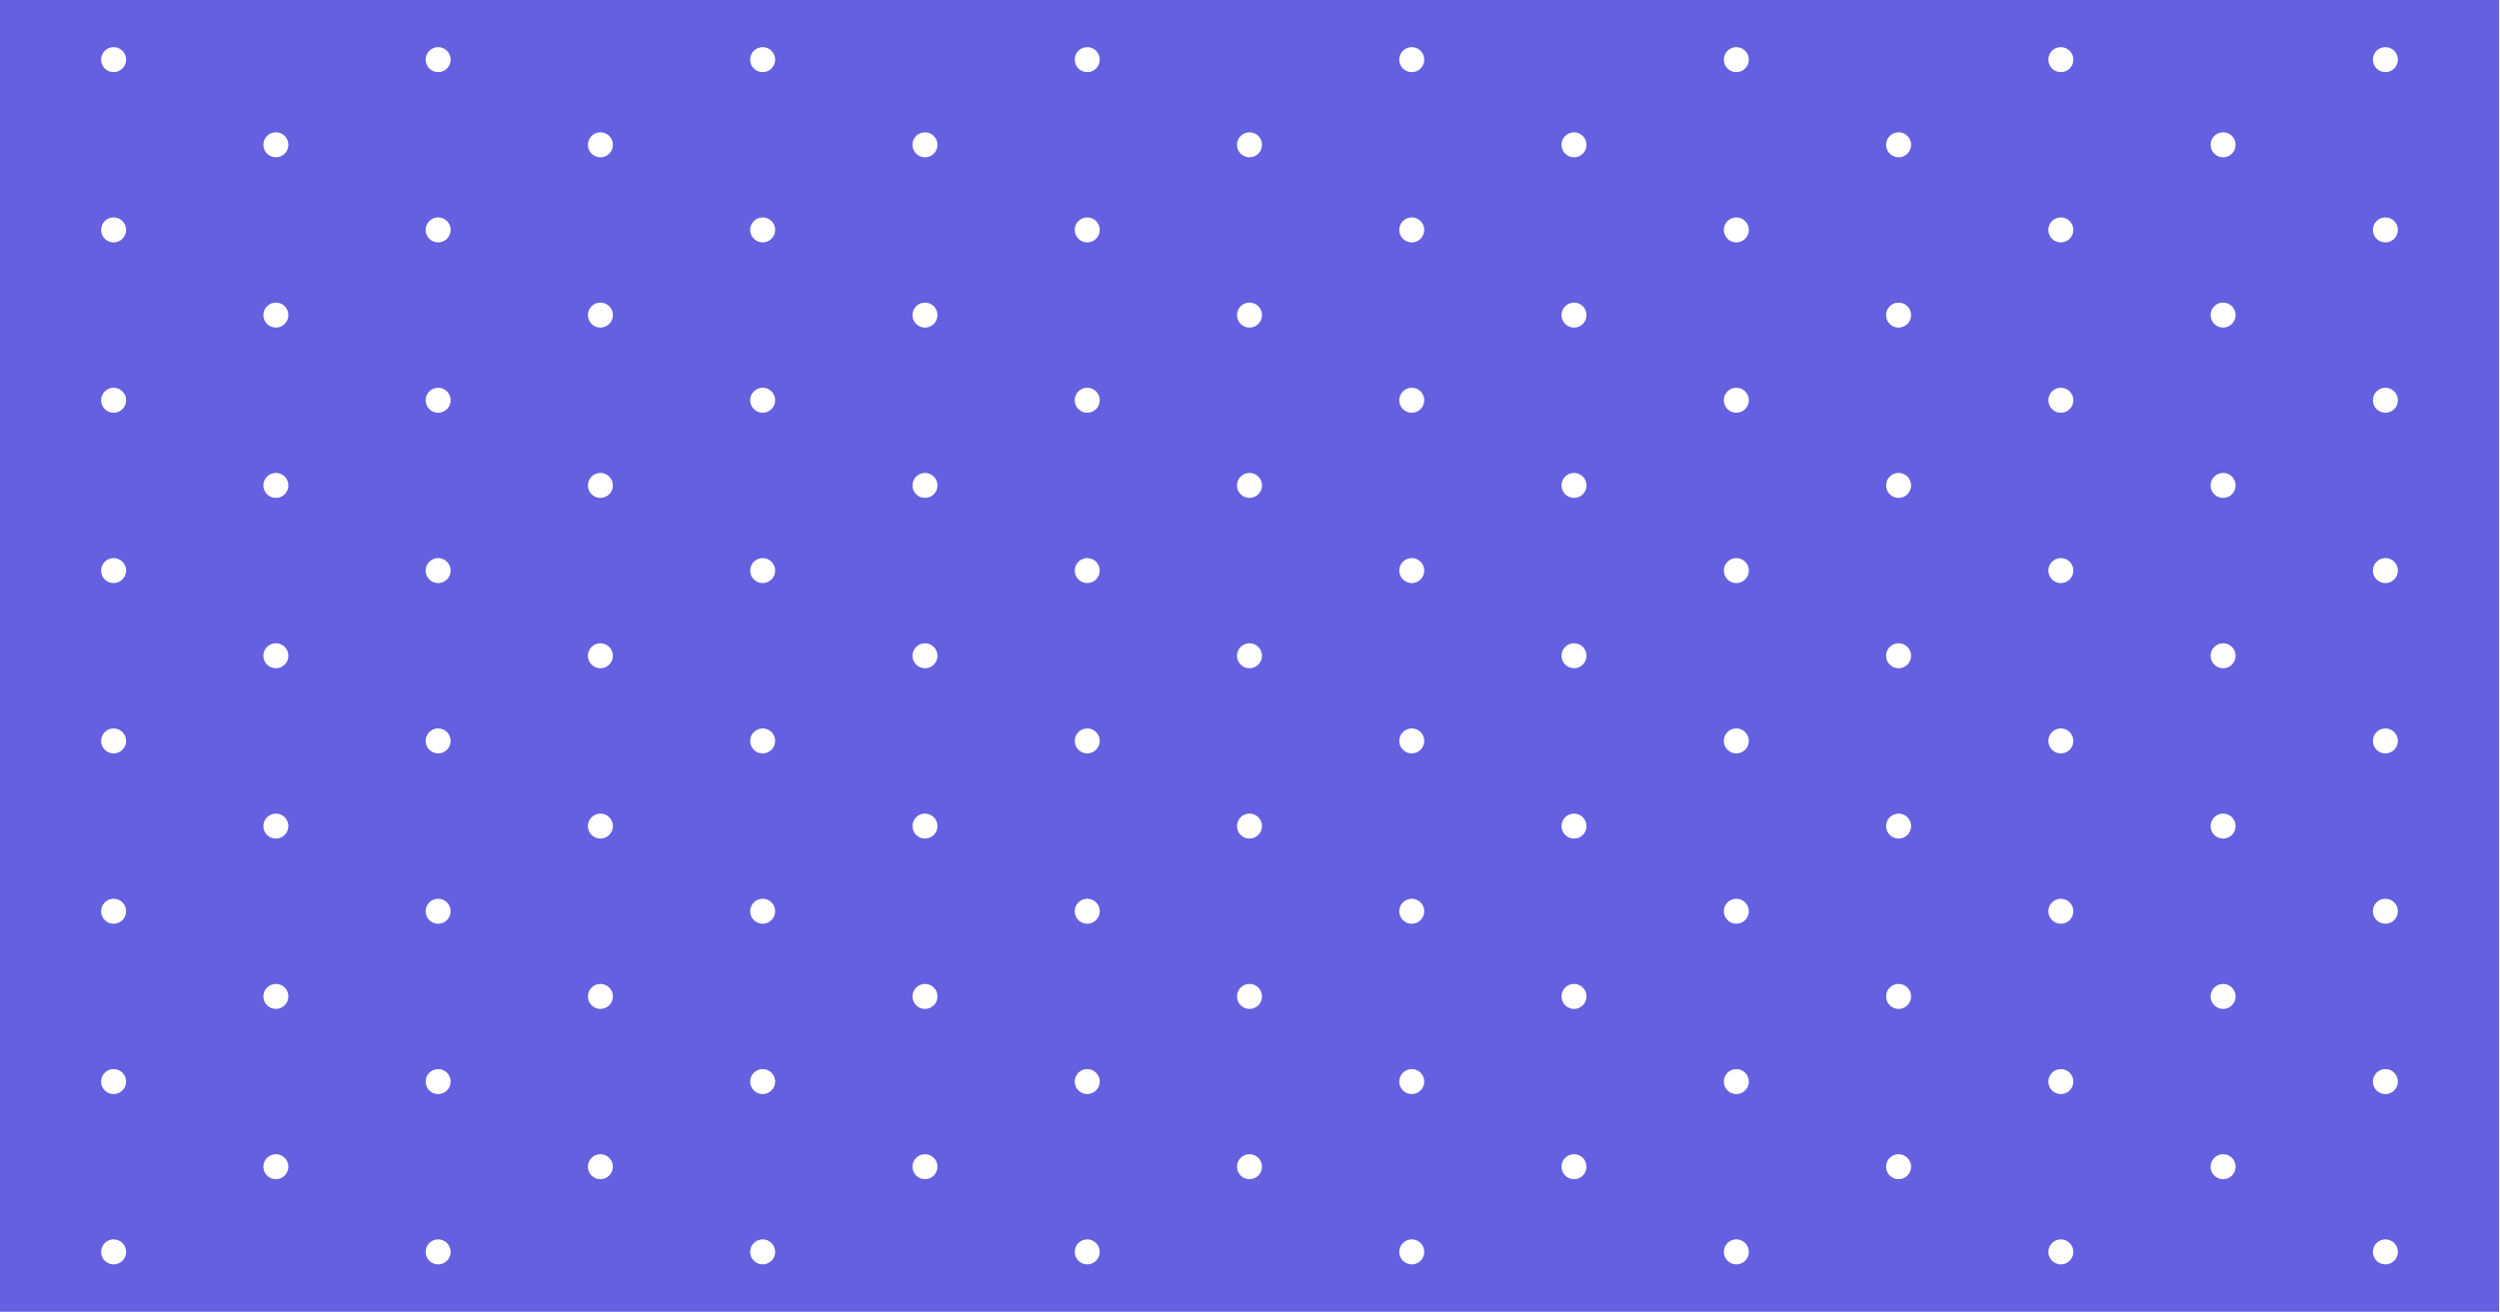
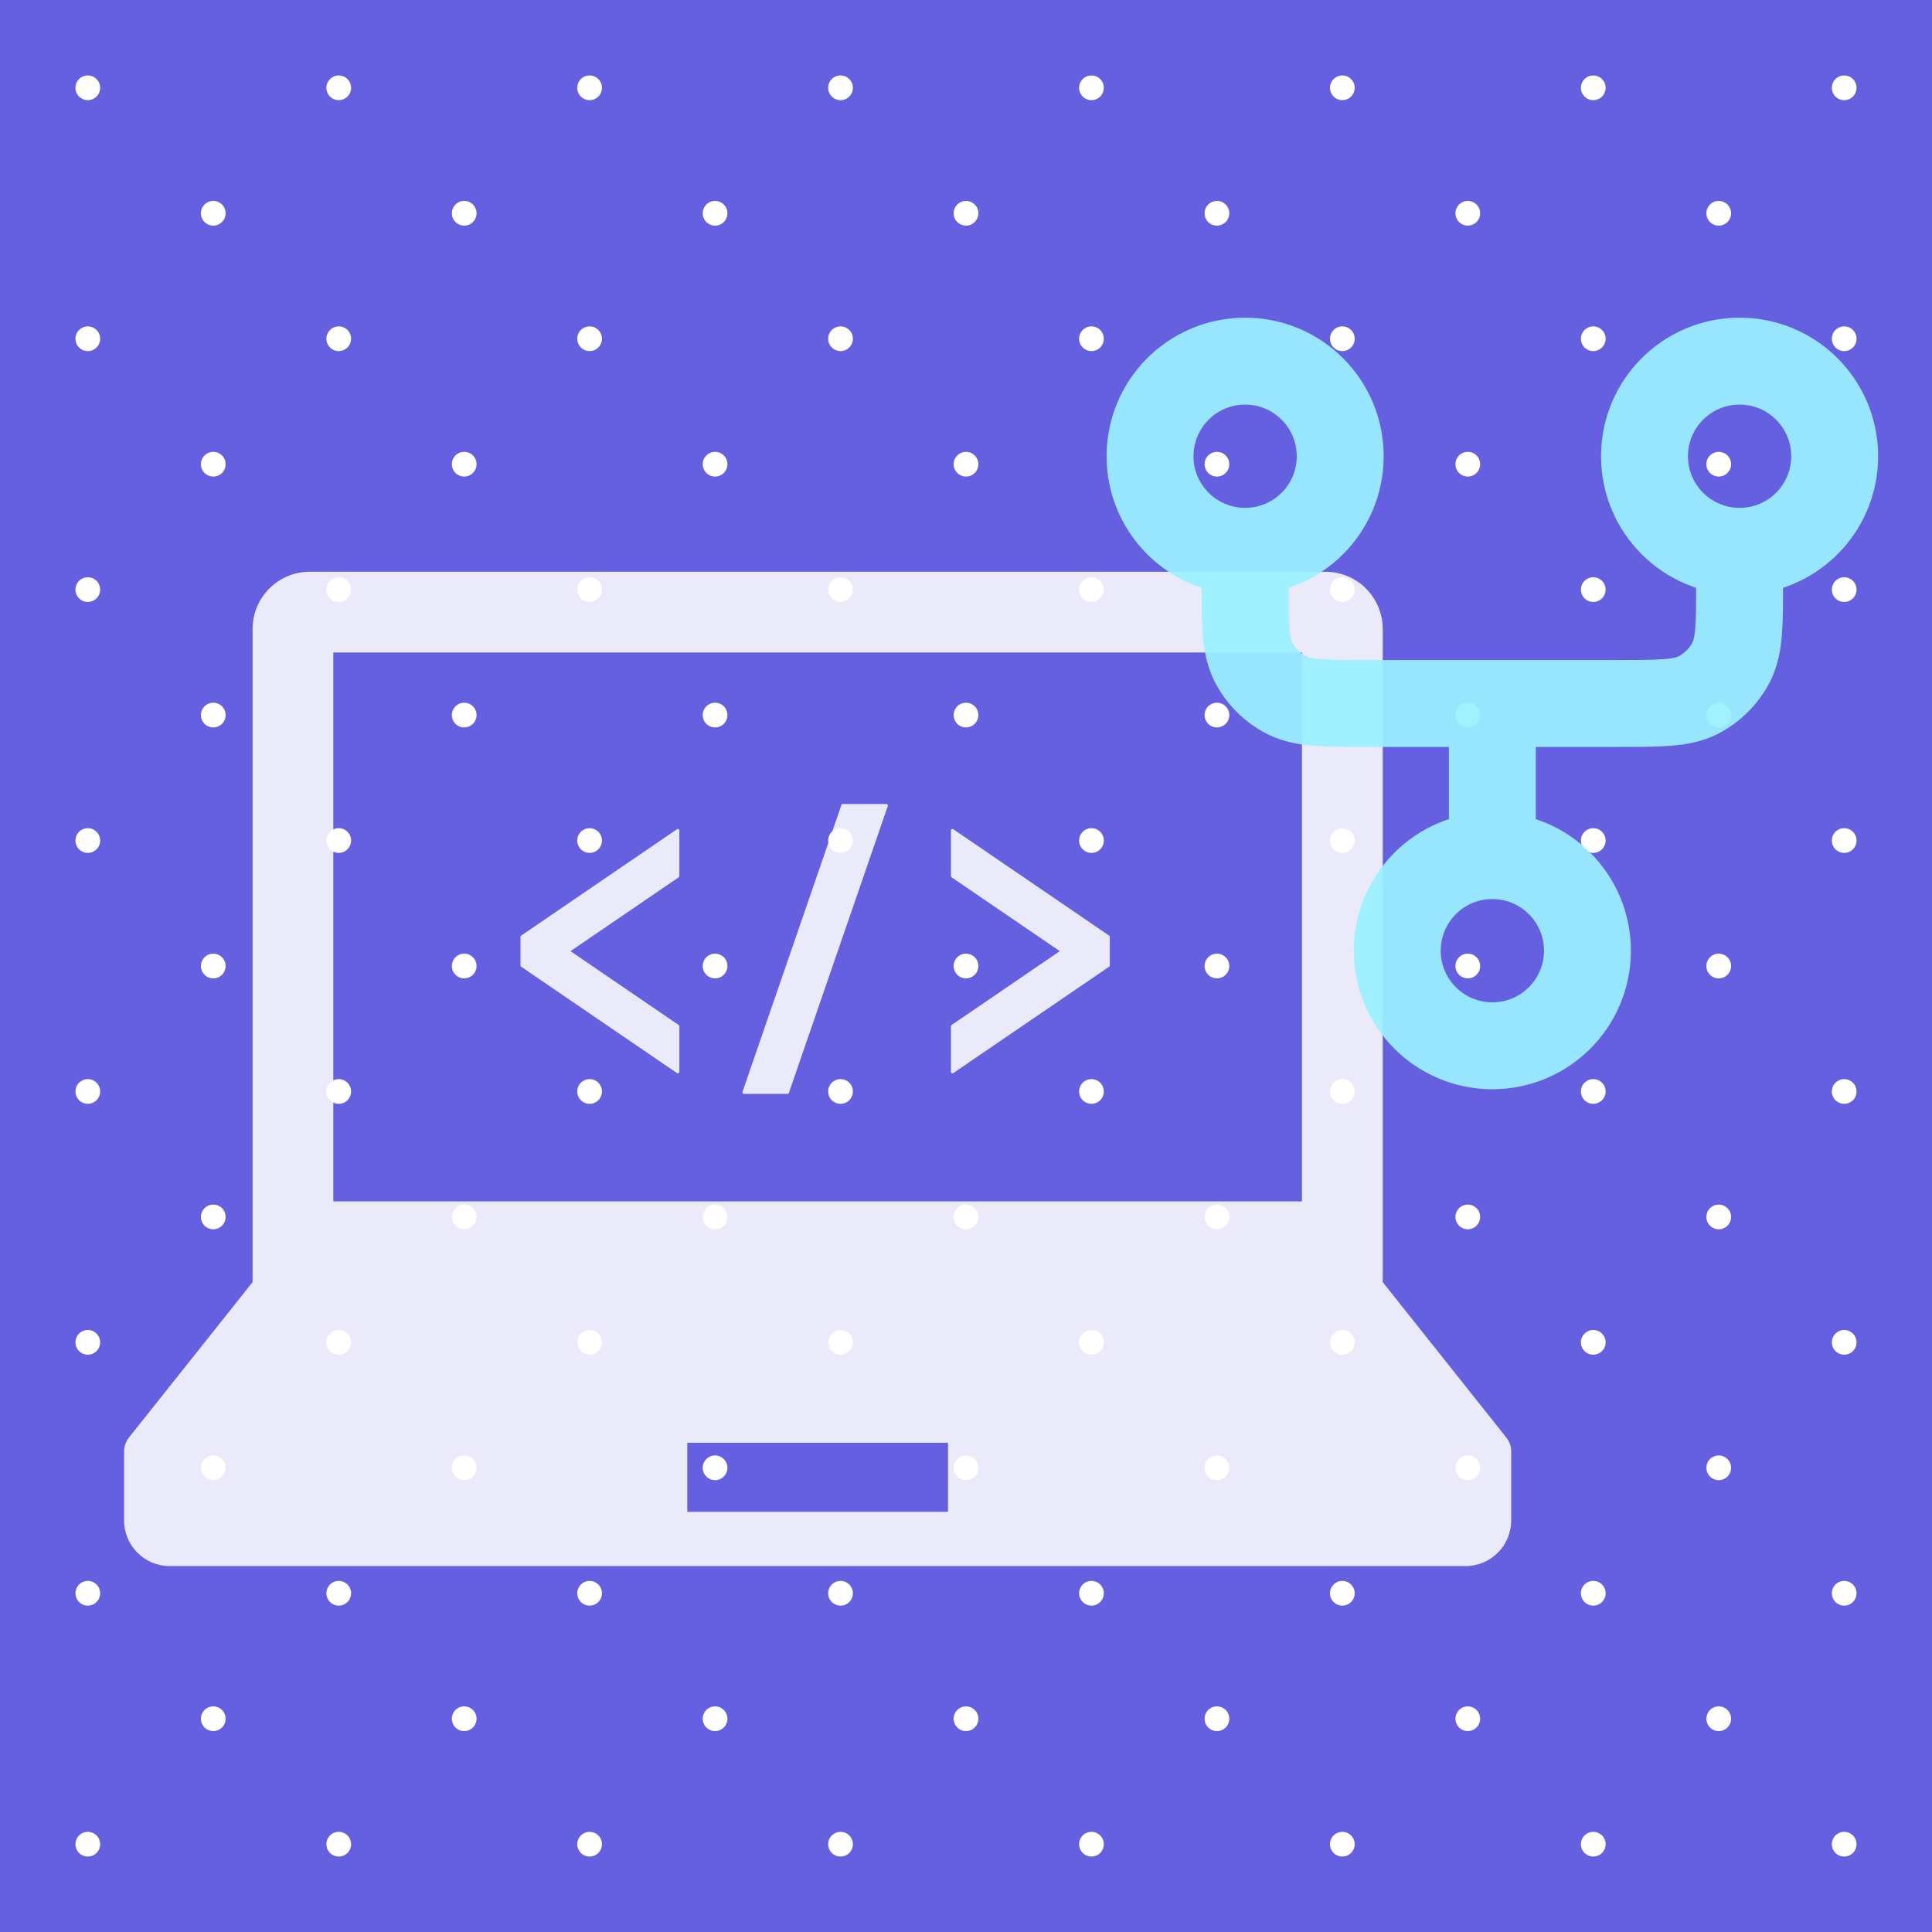
- <svg xmlns="http://www.w3.org/2000/svg" class="svglite" width="460.80pt" height="241.92pt" viewBox="0 0 460.80 241.92">
-   <defs>
-     <style type="text/css">
-     .svglite line, .svglite polyline, .svglite polygon, .svglite path, .svglite rect, .svglite circle {
-       fill: none;
-       stroke: #000000;
-       stroke-linecap: round;
-       stroke-linejoin: round;
-       stroke-miterlimit: 10.00;
-     }
-     .svglite text {
-       white-space: pre;
-     }
-   </style>
-   </defs>
-   <rect width="100%" height="100%" style="stroke: none; fill: #FFFFFF;" />
-   <defs>
-     <clipPath id="cpMC4wMHw0NjAuODB8MC4wMHwyNDEuOTI=">
-       <rect x="0.00" y="0.00" width="460.80" height="241.92" />
+ <svg xmlns="http://www.w3.org/2000/svg" width="703.205" height="703.205" viewBox="0 0 186.056 186.056" version="1.1" id="svg1" xml:space="preserve">
+   <defs id="defs1">
+     <style type="text/css" id="style1">
+     .svglite line, .svglite polyline, .svglite polygon, .svglite path, .svglite rect, .svglite circle {
+       fill: none;
+       stroke: #000000;
+       stroke-linecap: round;
+       stroke-linejoin: round;
+       stroke-miterlimit: 10.00;
+     }
+     .svglite text {
+       white-space: pre;
+     }
+   </style>
+     <style type="text/css" id="style1-3">
+     .svglite line, .svglite polyline, .svglite polygon, .svglite path, .svglite rect, .svglite circle {
+       fill: none;
+       stroke: #000000;
+       stroke-linecap: round;
+       stroke-linejoin: round;
+       stroke-miterlimit: 10.00;
+     }
+     .svglite text {
+       white-space: pre;
+     }
+   </style>
+     <style type="text/css" id="style1-8">
+     .svglite line, .svglite polyline, .svglite polygon, .svglite path, .svglite rect, .svglite circle {
+       fill: none;
+       stroke: #000000;
+       stroke-linecap: round;
+       stroke-linejoin: round;
+       stroke-miterlimit: 10.00;
+     }
+     .svglite text {
+       white-space: pre;
+     }
+   </style>
+     <style type="text/css" id="style1-7">
+     .svglite line, .svglite polyline, .svglite polygon, .svglite path, .svglite rect, .svglite circle {
+       fill: none;
+       stroke: #000000;
+       stroke-linecap: round;
+       stroke-linejoin: round;
+       stroke-miterlimit: 10.00;
+     }
+     .svglite text {
+       white-space: pre;
+     }
+   </style>
+     <style type="text/css" id="style1-1">
+     .svglite line, .svglite polyline, .svglite polygon, .svglite path, .svglite rect, .svglite circle {
+       fill: none;
+       stroke: #000000;
+       stroke-linecap: round;
+       stroke-linejoin: round;
+       stroke-miterlimit: 10.00;
+     }
+     .svglite text {
+       white-space: pre;
+     }
+   </style>
+     <clipPath id="cpMC4wMHwzNDAuMTZ8MC4wMHwzNDAuMTY=-6">
+       <rect x="0" y="0" width="340.16" height="340.16" id="rect2-5" />
    </clipPath>
  </defs>
-   <g clip-path="url(#cpMC4wMHw0NjAuODB8MC4wMHwyNDEuOTI=)">
-     <rect x="0.00" y="0" width="460.80" height="241.92" style="stroke-width: 0.75; stroke: #6560E0; fill: #6560E0;" />
-     <circle cx="20.95" cy="230.92" r="1.95" style="stroke-width: 0.71; stroke: #FFFFFF; fill: #FFFFFF;" />
-     <circle cx="80.79" cy="230.92" r="1.95" style="stroke-width: 0.71; stroke: #FFFFFF; fill: #FFFFFF;" />
-     <circle cx="140.63" cy="230.92" r="1.95" style="stroke-width: 0.71; stroke: #FFFFFF; fill: #FFFFFF;" />
-     <circle cx="200.48" cy="230.92" r="1.95" style="stroke-width: 0.71; stroke: #FFFFFF; fill: #FFFFFF;" />
-     <circle cx="260.32" cy="230.92" r="1.95" style="stroke-width: 0.71; stroke: #FFFFFF; fill: #FFFFFF;" />
-     <circle cx="320.17" cy="230.92" r="1.95" style="stroke-width: 0.71; stroke: #FFFFFF; fill: #FFFFFF;" />
-     <circle cx="380.01" cy="230.92" r="1.95" style="stroke-width: 0.71; stroke: #FFFFFF; fill: #FFFFFF;" />
-     <circle cx="439.85" cy="230.92" r="1.95" style="stroke-width: 0.71; stroke: #FFFFFF; fill: #FFFFFF;" />
-     <circle cx="50.87" cy="215.21" r="1.95" style="stroke-width: 0.71; stroke: #FFFFFF; fill: #FFFFFF;" />
-     <circle cx="110.71" cy="215.21" r="1.95" style="stroke-width: 0.71; stroke: #FFFFFF; fill: #FFFFFF;" />
-     <circle cx="170.56" cy="215.21" r="1.95" style="stroke-width: 0.71; stroke: #FFFFFF; fill: #FFFFFF;" />
-     <circle cx="230.40" cy="215.21" r="1.95" style="stroke-width: 0.71; stroke: #FFFFFF; fill: #FFFFFF;" />
-     <circle cx="290.24" cy="215.21" r="1.95" style="stroke-width: 0.71; stroke: #FFFFFF; fill: #FFFFFF;" />
-     <circle cx="350.09" cy="215.21" r="1.95" style="stroke-width: 0.71; stroke: #FFFFFF; fill: #FFFFFF;" />
-     <circle cx="409.93" cy="215.21" r="1.95" style="stroke-width: 0.71; stroke: #FFFFFF; fill: #FFFFFF;" />
-     <circle cx="20.95" cy="199.51" r="1.95" style="stroke-width: 0.71; stroke: #FFFFFF; fill: #FFFFFF;" />
-     <circle cx="80.79" cy="199.51" r="1.95" style="stroke-width: 0.71; stroke: #FFFFFF; fill: #FFFFFF;" />
-     <circle cx="140.63" cy="199.51" r="1.95" style="stroke-width: 0.71; stroke: #FFFFFF; fill: #FFFFFF;" />
-     <circle cx="200.48" cy="199.51" r="1.95" style="stroke-width: 0.71; stroke: #FFFFFF; fill: #FFFFFF;" />
-     <circle cx="260.32" cy="199.51" r="1.95" style="stroke-width: 0.71; stroke: #FFFFFF; fill: #FFFFFF;" />
-     <circle cx="320.17" cy="199.51" r="1.95" style="stroke-width: 0.71; stroke: #FFFFFF; fill: #FFFFFF;" />
-     <circle cx="380.01" cy="199.51" r="1.95" style="stroke-width: 0.71; stroke: #FFFFFF; fill: #FFFFFF;" />
-     <circle cx="439.85" cy="199.51" r="1.95" style="stroke-width: 0.71; stroke: #FFFFFF; fill: #FFFFFF;" />
-     <circle cx="50.87" cy="183.80" r="1.95" style="stroke-width: 0.71; stroke: #FFFFFF; fill: #FFFFFF;" />
-     <circle cx="110.71" cy="183.80" r="1.95" style="stroke-width: 0.71; stroke: #FFFFFF; fill: #FFFFFF;" />
-     <circle cx="170.56" cy="183.80" r="1.95" style="stroke-width: 0.71; stroke: #FFFFFF; fill: #FFFFFF;" />
-     <circle cx="230.40" cy="183.80" r="1.95" style="stroke-width: 0.71; stroke: #FFFFFF; fill: #FFFFFF;" />
-     <circle cx="290.24" cy="183.80" r="1.95" style="stroke-width: 0.71; stroke: #FFFFFF; fill: #FFFFFF;" />
-     <circle cx="350.09" cy="183.80" r="1.95" style="stroke-width: 0.71; stroke: #FFFFFF; fill: #FFFFFF;" />
-     <circle cx="409.93" cy="183.80" r="1.95" style="stroke-width: 0.71; stroke: #FFFFFF; fill: #FFFFFF;" />
-     <circle cx="20.95" cy="168.09" r="1.95" style="stroke-width: 0.71; stroke: #FFFFFF; fill: #FFFFFF;" />
-     <circle cx="80.79" cy="168.09" r="1.95" style="stroke-width: 0.71; stroke: #FFFFFF; fill: #FFFFFF;" />
-     <circle cx="140.63" cy="168.09" r="1.95" style="stroke-width: 0.71; stroke: #FFFFFF; fill: #FFFFFF;" />
-     <circle cx="200.48" cy="168.09" r="1.95" style="stroke-width: 0.71; stroke: #FFFFFF; fill: #FFFFFF;" />
-     <circle cx="260.32" cy="168.09" r="1.95" style="stroke-width: 0.71; stroke: #FFFFFF; fill: #FFFFFF;" />
-     <circle cx="320.17" cy="168.09" r="1.95" style="stroke-width: 0.71; stroke: #FFFFFF; fill: #FFFFFF;" />
-     <circle cx="380.01" cy="168.09" r="1.95" style="stroke-width: 0.71; stroke: #FFFFFF; fill: #FFFFFF;" />
-     <circle cx="439.85" cy="168.09" r="1.95" style="stroke-width: 0.71; stroke: #FFFFFF; fill: #FFFFFF;" />
-     <circle cx="50.87" cy="152.38" r="1.95" style="stroke-width: 0.71; stroke: #FFFFFF; fill: #FFFFFF;" />
-     <circle cx="110.71" cy="152.38" r="1.95" style="stroke-width: 0.71; stroke: #FFFFFF; fill: #FFFFFF;" />
-     <circle cx="170.56" cy="152.38" r="1.95" style="stroke-width: 0.71; stroke: #FFFFFF; fill: #FFFFFF;" />
-     <circle cx="230.40" cy="152.38" r="1.95" style="stroke-width: 0.71; stroke: #FFFFFF; fill: #FFFFFF;" />
-     <circle cx="290.24" cy="152.38" r="1.95" style="stroke-width: 0.71; stroke: #FFFFFF; fill: #FFFFFF;" />
-     <circle cx="350.09" cy="152.38" r="1.95" style="stroke-width: 0.71; stroke: #FFFFFF; fill: #FFFFFF;" />
-     <circle cx="409.93" cy="152.38" r="1.95" style="stroke-width: 0.71; stroke: #FFFFFF; fill: #FFFFFF;" />
-     <circle cx="20.95" cy="136.67" r="1.95" style="stroke-width: 0.71; stroke: #FFFFFF; fill: #FFFFFF;" />
-     <circle cx="80.79" cy="136.67" r="1.95" style="stroke-width: 0.71; stroke: #FFFFFF; fill: #FFFFFF;" />
-     <circle cx="140.63" cy="136.67" r="1.95" style="stroke-width: 0.71; stroke: #FFFFFF; fill: #FFFFFF;" />
-     <circle cx="200.48" cy="136.67" r="1.95" style="stroke-width: 0.71; stroke: #FFFFFF; fill: #FFFFFF;" />
-     <circle cx="260.32" cy="136.67" r="1.95" style="stroke-width: 0.71; stroke: #FFFFFF; fill: #FFFFFF;" />
-     <circle cx="320.17" cy="136.67" r="1.95" style="stroke-width: 0.71; stroke: #FFFFFF; fill: #FFFFFF;" />
-     <circle cx="380.01" cy="136.67" r="1.95" style="stroke-width: 0.71; stroke: #FFFFFF; fill: #FFFFFF;" />
-     <circle cx="439.85" cy="136.67" r="1.95" style="stroke-width: 0.71; stroke: #FFFFFF; fill: #FFFFFF;" />
-     <circle cx="50.87" cy="120.96" r="1.95" style="stroke-width: 0.71; stroke: #FFFFFF; fill: #FFFFFF;" />
-     <circle cx="110.71" cy="120.96" r="1.95" style="stroke-width: 0.71; stroke: #FFFFFF; fill: #FFFFFF;" />
-     <circle cx="170.56" cy="120.96" r="1.95" style="stroke-width: 0.71; stroke: #FFFFFF; fill: #FFFFFF;" />
-     <circle cx="230.40" cy="120.96" r="1.95" style="stroke-width: 0.71; stroke: #FFFFFF; fill: #FFFFFF;" />
-     <circle cx="290.24" cy="120.96" r="1.95" style="stroke-width: 0.71; stroke: #FFFFFF; fill: #FFFFFF;" />
-     <circle cx="350.09" cy="120.96" r="1.95" style="stroke-width: 0.71; stroke: #FFFFFF; fill: #FFFFFF;" />
-     <circle cx="409.93" cy="120.96" r="1.95" style="stroke-width: 0.71; stroke: #FFFFFF; fill: #FFFFFF;" />
-     <circle cx="20.95" cy="105.25" r="1.95" style="stroke-width: 0.71; stroke: #FFFFFF; fill: #FFFFFF;" />
-     <circle cx="80.79" cy="105.25" r="1.95" style="stroke-width: 0.71; stroke: #FFFFFF; fill: #FFFFFF;" />
-     <circle cx="140.63" cy="105.25" r="1.95" style="stroke-width: 0.71; stroke: #FFFFFF; fill: #FFFFFF;" />
-     <circle cx="200.48" cy="105.25" r="1.95" style="stroke-width: 0.71; stroke: #FFFFFF; fill: #FFFFFF;" />
-     <circle cx="260.32" cy="105.25" r="1.95" style="stroke-width: 0.71; stroke: #FFFFFF; fill: #FFFFFF;" />
-     <circle cx="320.17" cy="105.25" r="1.95" style="stroke-width: 0.71; stroke: #FFFFFF; fill: #FFFFFF;" />
-     <circle cx="380.01" cy="105.25" r="1.95" style="stroke-width: 0.71; stroke: #FFFFFF; fill: #FFFFFF;" />
-     <circle cx="439.85" cy="105.25" r="1.95" style="stroke-width: 0.71; stroke: #FFFFFF; fill: #FFFFFF;" />
-     <circle cx="50.87" cy="89.54" r="1.95" style="stroke-width: 0.71; stroke: #FFFFFF; fill: #FFFFFF;" />
-     <circle cx="110.71" cy="89.54" r="1.95" style="stroke-width: 0.71; stroke: #FFFFFF; fill: #FFFFFF;" />
-     <circle cx="170.56" cy="89.54" r="1.95" style="stroke-width: 0.71; stroke: #FFFFFF; fill: #FFFFFF;" />
-     <circle cx="230.40" cy="89.54" r="1.95" style="stroke-width: 0.71; stroke: #FFFFFF; fill: #FFFFFF;" />
-     <circle cx="290.24" cy="89.54" r="1.95" style="stroke-width: 0.71; stroke: #FFFFFF; fill: #FFFFFF;" />
-     <circle cx="350.09" cy="89.54" r="1.95" style="stroke-width: 0.71; stroke: #FFFFFF; fill: #FFFFFF;" />
-     <circle cx="409.93" cy="89.54" r="1.95" style="stroke-width: 0.71; stroke: #FFFFFF; fill: #FFFFFF;" />
-     <circle cx="20.95" cy="73.83" r="1.95" style="stroke-width: 0.71; stroke: #FFFFFF; fill: #FFFFFF;" />
-     <circle cx="80.79" cy="73.83" r="1.95" style="stroke-width: 0.71; stroke: #FFFFFF; fill: #FFFFFF;" />
-     <circle cx="140.63" cy="73.83" r="1.95" style="stroke-width: 0.71; stroke: #FFFFFF; fill: #FFFFFF;" />
-     <circle cx="200.48" cy="73.83" r="1.95" style="stroke-width: 0.71; stroke: #FFFFFF; fill: #FFFFFF;" />
-     <circle cx="260.32" cy="73.83" r="1.95" style="stroke-width: 0.71; stroke: #FFFFFF; fill: #FFFFFF;" />
-     <circle cx="320.17" cy="73.83" r="1.95" style="stroke-width: 0.71; stroke: #FFFFFF; fill: #FFFFFF;" />
-     <circle cx="380.01" cy="73.83" r="1.95" style="stroke-width: 0.71; stroke: #FFFFFF; fill: #FFFFFF;" />
-     <circle cx="439.85" cy="73.83" r="1.95" style="stroke-width: 0.71; stroke: #FFFFFF; fill: #FFFFFF;" />
-     <circle cx="50.87" cy="58.12" r="1.95" style="stroke-width: 0.71; stroke: #FFFFFF; fill: #FFFFFF;" />
-     <circle cx="110.71" cy="58.12" r="1.95" style="stroke-width: 0.71; stroke: #FFFFFF; fill: #FFFFFF;" />
-     <circle cx="170.56" cy="58.12" r="1.95" style="stroke-width: 0.71; stroke: #FFFFFF; fill: #FFFFFF;" />
-     <circle cx="230.40" cy="58.12" r="1.95" style="stroke-width: 0.71; stroke: #FFFFFF; fill: #FFFFFF;" />
-     <circle cx="290.24" cy="58.12" r="1.95" style="stroke-width: 0.71; stroke: #FFFFFF; fill: #FFFFFF;" />
-     <circle cx="350.09" cy="58.12" r="1.95" style="stroke-width: 0.71; stroke: #FFFFFF; fill: #FFFFFF;" />
-     <circle cx="409.93" cy="58.12" r="1.95" style="stroke-width: 0.71; stroke: #FFFFFF; fill: #FFFFFF;" />
-     <circle cx="20.95" cy="42.41" r="1.95" style="stroke-width: 0.71; stroke: #FFFFFF; fill: #FFFFFF;" />
-     <circle cx="80.79" cy="42.41" r="1.95" style="stroke-width: 0.71; stroke: #FFFFFF; fill: #FFFFFF;" />
-     <circle cx="140.63" cy="42.41" r="1.95" style="stroke-width: 0.71; stroke: #FFFFFF; fill: #FFFFFF;" />
-     <circle cx="200.48" cy="42.41" r="1.95" style="stroke-width: 0.71; stroke: #FFFFFF; fill: #FFFFFF;" />
-     <circle cx="260.32" cy="42.41" r="1.95" style="stroke-width: 0.71; stroke: #FFFFFF; fill: #FFFFFF;" />
-     <circle cx="320.17" cy="42.41" r="1.95" style="stroke-width: 0.71; stroke: #FFFFFF; fill: #FFFFFF;" />
-     <circle cx="380.01" cy="42.41" r="1.95" style="stroke-width: 0.71; stroke: #FFFFFF; fill: #FFFFFF;" />
-     <circle cx="439.85" cy="42.41" r="1.95" style="stroke-width: 0.71; stroke: #FFFFFF; fill: #FFFFFF;" />
-     <circle cx="50.87" cy="26.71" r="1.95" style="stroke-width: 0.71; stroke: #FFFFFF; fill: #FFFFFF;" />
-     <circle cx="110.71" cy="26.71" r="1.95" style="stroke-width: 0.71; stroke: #FFFFFF; fill: #FFFFFF;" />
-     <circle cx="170.56" cy="26.71" r="1.95" style="stroke-width: 0.71; stroke: #FFFFFF; fill: #FFFFFF;" />
-     <circle cx="230.40" cy="26.71" r="1.95" style="stroke-width: 0.71; stroke: #FFFFFF; fill: #FFFFFF;" />
-     <circle cx="290.24" cy="26.71" r="1.95" style="stroke-width: 0.71; stroke: #FFFFFF; fill: #FFFFFF;" />
-     <circle cx="350.09" cy="26.71" r="1.95" style="stroke-width: 0.71; stroke: #FFFFFF; fill: #FFFFFF;" />
-     <circle cx="409.93" cy="26.71" r="1.95" style="stroke-width: 0.71; stroke: #FFFFFF; fill: #FFFFFF;" />
-     <circle cx="20.95" cy="11.00" r="1.95" style="stroke-width: 0.71; stroke: #FFFFFF; fill: #FFFFFF;" />
-     <circle cx="80.79" cy="11.00" r="1.95" style="stroke-width: 0.71; stroke: #FFFFFF; fill: #FFFFFF;" />
-     <circle cx="140.63" cy="11.00" r="1.95" style="stroke-width: 0.71; stroke: #FFFFFF; fill: #FFFFFF;" />
-     <circle cx="200.48" cy="11.00" r="1.95" style="stroke-width: 0.71; stroke: #FFFFFF; fill: #FFFFFF;" />
-     <circle cx="260.32" cy="11.00" r="1.95" style="stroke-width: 0.71; stroke: #FFFFFF; fill: #FFFFFF;" />
-     <circle cx="320.17" cy="11.00" r="1.95" style="stroke-width: 0.71; stroke: #FFFFFF; fill: #FFFFFF;" />
-     <circle cx="380.01" cy="11.00" r="1.95" style="stroke-width: 0.71; stroke: #FFFFFF; fill: #FFFFFF;" />
-     <circle cx="439.85" cy="11.00" r="1.95" style="stroke-width: 0.71; stroke: #FFFFFF; fill: #FFFFFF;" />
+   <g id="layer3" transform="translate(-563.4723,-305.3979)">
+     <g id="g254" transform="matrix(0.5469669,0,0,0.5469669,563.4723,305.3979)" style="fill:#00ffff;stroke-width:1.702">
+       <rect width="100%" height="100%" style="fill:#ffffff;stroke:none;stroke-width:1.702" id="rect140" x="0" y="0" />
+       <g clip-path="url(#cpMC4wMHwzNDAuMTZ8MC4wMHwzNDAuMTY=-6)" id="g253" style="stroke-width:1.702">
+         <rect x="0" y="5.6999998e-14" width="340.16" height="340.16" style="fill:#6560e0;stroke:#6560e0;stroke-width:0.484" id="rect141" />
+         <circle cx="15.46" cy="324.7" r="1.95" style="fill:#ffffff;stroke:#ffffff;stroke-width:0.458" id="circle141" />
+         <circle cx="59.64" cy="324.7" r="1.95" style="fill:#ffffff;stroke:#ffffff;stroke-width:0.458" id="circle142" />
+         <circle cx="103.81" cy="324.7" r="1.95" style="fill:#ffffff;stroke:#ffffff;stroke-width:0.458" id="circle143" />
+         <circle cx="147.99" cy="324.7" r="1.95" style="fill:#ffffff;stroke:#ffffff;stroke-width:0.458" id="circle144" />
+         <circle cx="192.17" cy="324.7" r="1.95" style="fill:#ffffff;stroke:#ffffff;stroke-width:0.458" id="circle145" />
+         <circle cx="236.34" cy="324.7" r="1.95" style="fill:#ffffff;stroke:#ffffff;stroke-width:0.458" id="circle146" />
+         <circle cx="280.52" cy="324.7" r="1.95" style="fill:#ffffff;stroke:#ffffff;stroke-width:0.458" id="circle147" />
+         <circle cx="324.7" cy="324.7" r="1.95" style="fill:#ffffff;stroke:#ffffff;stroke-width:0.458" id="circle148" />
+         <circle cx="37.55" cy="302.61" r="1.95" style="fill:#ffffff;stroke:#ffffff;stroke-width:0.458" id="circle149" />
+         <circle cx="81.73" cy="302.61" r="1.95" style="fill:#ffffff;stroke:#ffffff;stroke-width:0.458" id="circle150" />
+         <circle cx="125.9" cy="302.61" r="1.95" style="fill:#ffffff;stroke:#ffffff;stroke-width:0.458" id="circle151" />
+         <circle cx="170.08" cy="302.61" r="1.95" style="fill:#ffffff;stroke:#ffffff;stroke-width:0.458" id="circle152" />
+         <circle cx="214.26" cy="302.61" r="1.95" style="fill:#ffffff;stroke:#ffffff;stroke-width:0.458" id="circle153" />
+         <circle cx="258.43" cy="302.61" r="1.95" style="fill:#ffffff;stroke:#ffffff;stroke-width:0.458" id="circle154" />
+         <circle cx="302.61" cy="302.61" r="1.95" style="fill:#ffffff;stroke:#ffffff;stroke-width:0.458" id="circle155" />
+         <circle cx="15.46" cy="280.52" r="1.95" style="fill:#ffffff;stroke:#ffffff;stroke-width:0.458" id="circle156" />
+         <circle cx="59.64" cy="280.52" r="1.95" style="fill:#ffffff;stroke:#ffffff;stroke-width:0.458" id="circle157" />
+         <circle cx="103.81" cy="280.52" r="1.95" style="fill:#ffffff;stroke:#ffffff;stroke-width:0.458" id="circle158" />
+         <circle cx="147.99" cy="280.52" r="1.95" style="fill:#ffffff;stroke:#ffffff;stroke-width:0.458" id="circle159" />
+         <circle cx="192.17" cy="280.52" r="1.95" style="fill:#ffffff;stroke:#ffffff;stroke-width:0.458" id="circle160" />
+         <circle cx="236.34" cy="280.52" r="1.95" style="fill:#ffffff;stroke:#ffffff;stroke-width:0.458" id="circle161" />
+         <circle cx="280.52" cy="280.52" r="1.95" style="fill:#ffffff;stroke:#ffffff;stroke-width:0.458" id="circle162" />
+         <circle cx="324.7" cy="280.52" r="1.95" style="fill:#ffffff;stroke:#ffffff;stroke-width:0.458" id="circle163" />
+         <circle cx="37.55" cy="258.43" r="1.95" style="fill:#ffffff;stroke:#ffffff;stroke-width:0.458" id="circle164" />
+         <circle cx="81.73" cy="258.43" r="1.95" style="fill:#ffffff;stroke:#ffffff;stroke-width:0.458" id="circle165" />
+         <circle cx="125.9" cy="258.43" r="1.95" style="fill:#ffffff;stroke:#ffffff;stroke-width:0.458" id="circle166" />
+         <circle cx="170.08" cy="258.43" r="1.95" style="fill:#ffffff;stroke:#ffffff;stroke-width:0.458" id="circle167" />
+         <circle cx="214.26" cy="258.43" r="1.95" style="fill:#ffffff;stroke:#ffffff;stroke-width:0.458" id="circle168" />
+         <circle cx="258.43" cy="258.43" r="1.95" style="fill:#ffffff;stroke:#ffffff;stroke-width:0.458" id="circle169" />
+         <circle cx="302.61" cy="258.43" r="1.95" style="fill:#ffffff;stroke:#ffffff;stroke-width:0.458" id="circle170" />
+         <circle cx="15.46" cy="236.34" r="1.95" style="fill:#ffffff;stroke:#ffffff;stroke-width:0.458" id="circle171" />
+         <circle cx="59.64" cy="236.34" r="1.95" style="fill:#ffffff;stroke:#ffffff;stroke-width:0.458" id="circle172" />
+         <circle cx="103.81" cy="236.34" r="1.95" style="fill:#ffffff;stroke:#ffffff;stroke-width:0.458" id="circle173" />
+         <circle cx="147.99" cy="236.34" r="1.95" style="fill:#ffffff;stroke:#ffffff;stroke-width:0.458" id="circle174" />
+         <circle cx="192.17" cy="236.34" r="1.95" style="fill:#ffffff;stroke:#ffffff;stroke-width:0.458" id="circle175" />
+         <circle cx="236.34" cy="236.34" r="1.95" style="fill:#ffffff;stroke:#ffffff;stroke-width:0.458" id="circle176" />
+         <circle cx="280.52" cy="236.34" r="1.95" style="fill:#ffffff;stroke:#ffffff;stroke-width:0.458" id="circle177" />
+         <circle cx="324.7" cy="236.34" r="1.95" style="fill:#ffffff;stroke:#ffffff;stroke-width:0.458" id="circle178" />
+         <circle cx="37.55" cy="214.26" r="1.95" style="fill:#ffffff;stroke:#ffffff;stroke-width:0.458" id="circle179" />
+         <circle cx="81.73" cy="214.26" r="1.95" style="fill:#ffffff;stroke:#ffffff;stroke-width:0.458" id="circle180" />
+         <circle cx="125.9" cy="214.26" r="1.95" style="fill:#ffffff;stroke:#ffffff;stroke-width:0.458" id="circle181" />
+         <circle cx="170.08" cy="214.26" r="1.95" style="fill:#ffffff;stroke:#ffffff;stroke-width:0.458" id="circle182" />
+         <circle cx="214.26" cy="214.26" r="1.95" style="fill:#ffffff;stroke:#ffffff;stroke-width:0.458" id="circle183" />
+         <circle cx="258.43" cy="214.26" r="1.95" style="fill:#ffffff;stroke:#ffffff;stroke-width:0.458" id="circle184" />
+         <circle cx="302.61" cy="214.26" r="1.95" style="fill:#ffffff;stroke:#ffffff;stroke-width:0.458" id="circle185" />
+         <circle cx="15.46" cy="192.17" r="1.95" style="fill:#ffffff;stroke:#ffffff;stroke-width:0.458" id="circle186" />
+         <circle cx="59.64" cy="192.17" r="1.95" style="fill:#ffffff;stroke:#ffffff;stroke-width:0.458" id="circle187" />
+         <circle cx="103.81" cy="192.17" r="1.95" style="fill:#ffffff;stroke:#ffffff;stroke-width:0.458" id="circle188" />
+         <circle cx="147.99" cy="192.17" r="1.95" style="fill:#ffffff;stroke:#ffffff;stroke-width:0.458" id="circle189" />
+         <circle cx="192.17" cy="192.17" r="1.95" style="fill:#ffffff;stroke:#ffffff;stroke-width:0.458" id="circle190" />
+         <circle cx="236.34" cy="192.17" r="1.95" style="fill:#ffffff;stroke:#ffffff;stroke-width:0.458" id="circle191" />
+         <circle cx="280.52" cy="192.17" r="1.95" style="fill:#ffffff;stroke:#ffffff;stroke-width:0.458" id="circle192" />
+         <circle cx="324.7" cy="192.17" r="1.95" style="fill:#ffffff;stroke:#ffffff;stroke-width:0.458" id="circle193" />
+         <circle cx="37.55" cy="170.08" r="1.95" style="fill:#ffffff;stroke:#ffffff;stroke-width:0.458" id="circle194" />
+         <circle cx="81.73" cy="170.08" r="1.95" style="fill:#ffffff;stroke:#ffffff;stroke-width:0.458" id="circle195" />
+         <circle cx="125.9" cy="170.08" r="1.95" style="fill:#ffffff;stroke:#ffffff;stroke-width:0.458" id="circle196" />
+         <circle cx="170.08" cy="170.08" r="1.95" style="fill:#ffffff;stroke:#ffffff;stroke-width:0.458" id="circle197" />
+         <circle cx="214.26" cy="170.08" r="1.95" style="fill:#ffffff;stroke:#ffffff;stroke-width:0.458" id="circle198" />
+         <circle cx="258.43" cy="170.08" r="1.95" style="fill:#ffffff;stroke:#ffffff;stroke-width:0.458" id="circle199" />
+         <circle cx="302.61" cy="170.08" r="1.95" style="fill:#ffffff;stroke:#ffffff;stroke-width:0.458" id="circle200" />
+         <circle cx="15.46" cy="147.99" r="1.95" style="fill:#ffffff;stroke:#ffffff;stroke-width:0.458" id="circle201" />
+         <circle cx="59.64" cy="147.99" r="1.95" style="fill:#ffffff;stroke:#ffffff;stroke-width:0.458" id="circle202" />
+         <circle cx="103.81" cy="147.99" r="1.95" style="fill:#ffffff;stroke:#ffffff;stroke-width:0.458" id="circle203" />
+         <circle cx="147.99" cy="147.99" r="1.95" style="fill:#ffffff;stroke:#ffffff;stroke-width:0.458" id="circle204" />
+         <circle cx="192.17" cy="147.99" r="1.95" style="fill:#ffffff;stroke:#ffffff;stroke-width:0.458" id="circle205" />
+         <circle cx="236.34" cy="147.99" r="1.95" style="fill:#ffffff;stroke:#ffffff;stroke-width:0.458" id="circle206" />
+         <circle cx="280.52" cy="147.99" r="1.95" style="fill:#ffffff;stroke:#ffffff;stroke-width:0.458" id="circle207" />
+         <circle cx="324.7" cy="147.99" r="1.95" style="fill:#ffffff;stroke:#ffffff;stroke-width:0.458" id="circle208" />
+         <circle cx="37.55" cy="125.9" r="1.95" style="fill:#ffffff;stroke:#ffffff;stroke-width:0.458" id="circle209" />
+         <circle cx="81.73" cy="125.9" r="1.95" style="fill:#ffffff;stroke:#ffffff;stroke-width:0.458" id="circle210" />
+         <circle cx="125.9" cy="125.9" r="1.95" style="fill:#ffffff;stroke:#ffffff;stroke-width:0.458" id="circle211" />
+         <circle cx="170.08" cy="125.9" r="1.95" style="fill:#ffffff;stroke:#ffffff;stroke-width:0.458" id="circle212" />
+         <circle cx="214.26" cy="125.9" r="1.95" style="fill:#ffffff;stroke:#ffffff;stroke-width:0.458" id="circle213" />
+         <circle cx="258.43" cy="125.9" r="1.95" style="fill:#ffffff;stroke:#ffffff;stroke-width:0.458" id="circle214" />
+         <circle cx="302.61" cy="125.9" r="1.95" style="fill:#ffffff;stroke:#ffffff;stroke-width:0.458" id="circle215" />
+         <circle cx="15.46" cy="103.81" r="1.95" style="fill:#ffffff;stroke:#ffffff;stroke-width:0.458" id="circle216" />
+         <circle cx="59.64" cy="103.81" r="1.95" style="fill:#ffffff;stroke:#ffffff;stroke-width:0.458" id="circle217" />
+         <circle cx="103.81" cy="103.81" r="1.95" style="fill:#ffffff;stroke:#ffffff;stroke-width:0.458" id="circle218" />
+         <circle cx="147.99" cy="103.81" r="1.95" style="fill:#ffffff;stroke:#ffffff;stroke-width:0.458" id="circle219" />
+         <circle cx="192.17" cy="103.81" r="1.95" style="fill:#ffffff;stroke:#ffffff;stroke-width:0.458" id="circle220" />
+         <circle cx="236.34" cy="103.81" r="1.95" style="fill:#ffffff;stroke:#ffffff;stroke-width:0.458" id="circle221" />
+         <circle cx="280.52" cy="103.81" r="1.95" style="fill:#ffffff;stroke:#ffffff;stroke-width:0.458" id="circle222" />
+         <circle cx="324.7" cy="103.81" r="1.95" style="fill:#ffffff;stroke:#ffffff;stroke-width:0.458" id="circle223" />
+         <circle cx="37.55" cy="81.73" r="1.95" style="fill:#ffffff;stroke:#ffffff;stroke-width:0.458" id="circle224" />
+         <circle cx="81.73" cy="81.73" r="1.95" style="fill:#ffffff;stroke:#ffffff;stroke-width:0.458" id="circle225" />
+         <circle cx="125.9" cy="81.73" r="1.95" style="fill:#ffffff;stroke:#ffffff;stroke-width:0.458" id="circle226" />
+         <circle cx="170.08" cy="81.73" r="1.95" style="fill:#ffffff;stroke:#ffffff;stroke-width:0.458" id="circle227" />
+         <circle cx="214.26" cy="81.73" r="1.95" style="fill:#ffffff;stroke:#ffffff;stroke-width:0.458" id="circle228" />
+         <circle cx="258.43" cy="81.73" r="1.95" style="fill:#ffffff;stroke:#ffffff;stroke-width:0.458" id="circle229" />
+         <circle cx="302.61" cy="81.73" r="1.95" style="fill:#ffffff;stroke:#ffffff;stroke-width:0.458" id="circle230" />
+         <circle cx="15.46" cy="59.64" r="1.95" style="fill:#ffffff;stroke:#ffffff;stroke-width:0.458" id="circle231" />
+         <circle cx="59.64" cy="59.64" r="1.95" style="fill:#ffffff;stroke:#ffffff;stroke-width:0.458" id="circle232" />
+         <circle cx="103.81" cy="59.64" r="1.95" style="fill:#ffffff;stroke:#ffffff;stroke-width:0.458" id="circle233" />
+         <circle cx="147.99" cy="59.64" r="1.95" style="fill:#ffffff;stroke:#ffffff;stroke-width:0.458" id="circle234" />
+         <circle cx="192.17" cy="59.64" r="1.95" style="fill:#ffffff;stroke:#ffffff;stroke-width:0.458" id="circle235" />
+         <circle cx="236.34" cy="59.64" r="1.95" style="fill:#ffffff;stroke:#ffffff;stroke-width:0.458" id="circle236" />
+         <circle cx="280.52" cy="59.64" r="1.95" style="fill:#ffffff;stroke:#ffffff;stroke-width:0.458" id="circle237" />
+         <circle cx="324.7" cy="59.64" r="1.95" style="fill:#ffffff;stroke:#ffffff;stroke-width:0.458" id="circle238" />
+         <circle cx="37.55" cy="37.55" r="1.95" style="fill:#ffffff;stroke:#ffffff;stroke-width:0.458" id="circle239" />
+         <circle cx="81.73" cy="37.55" r="1.95" style="fill:#ffffff;stroke:#ffffff;stroke-width:0.458" id="circle240" />
+         <circle cx="125.9" cy="37.55" r="1.95" style="fill:#ffffff;stroke:#ffffff;stroke-width:0.458" id="circle241" />
+         <circle cx="170.08" cy="37.55" r="1.95" style="fill:#ffffff;stroke:#ffffff;stroke-width:0.458" id="circle242" />
+         <circle cx="214.26" cy="37.55" r="1.95" style="fill:#ffffff;stroke:#ffffff;stroke-width:0.458" id="circle243" />
+         <circle cx="258.43" cy="37.55" r="1.95" style="fill:#ffffff;stroke:#ffffff;stroke-width:0.458" id="circle244" />
+         <circle cx="302.61" cy="37.55" r="1.95" style="fill:#ffffff;stroke:#ffffff;stroke-width:0.458" id="circle245" />
+         <circle cx="15.46" cy="15.46" r="1.95" style="fill:#ffffff;stroke:#ffffff;stroke-width:0.458" id="circle246" />
+         <circle cx="59.64" cy="15.46" r="1.95" style="fill:#ffffff;stroke:#ffffff;stroke-width:0.458" id="circle247" />
+         <circle cx="103.81" cy="15.46" r="1.95" style="fill:#ffffff;stroke:#ffffff;stroke-width:0.458" id="circle248" />
+         <circle cx="147.99" cy="15.46" r="1.95" style="fill:#ffffff;stroke:#ffffff;stroke-width:0.458" id="circle249" />
+         <circle cx="192.17" cy="15.46" r="1.95" style="fill:#ffffff;stroke:#ffffff;stroke-width:0.458" id="circle250" />
+         <circle cx="236.34" cy="15.46" r="1.95" style="fill:#ffffff;stroke:#ffffff;stroke-width:0.458" id="circle251" />
+         <circle cx="280.52" cy="15.46" r="1.95" style="fill:#ffffff;stroke:#ffffff;stroke-width:0.458" id="circle252" />
+         <circle cx="324.7" cy="15.46" r="1.95" style="fill:#ffffff;stroke:#ffffff;stroke-width:0.458" id="circle253" />
+       </g>
+     </g>
+     <g id="g4-3" transform="matrix(0.2609018,0,0,0.2609018,575.4222,341.5457)" style="fill:#ffffff;fill-opacity:0.864;stroke-width:1.585">
+       <path class="st0" d="M 510.168,392.022 464.574,334.696 V 93.611 c 0,-11.662 -9.458,-21.12 -21.12,-21.12 H 68.546 c -11.662,0 -21.115,9.458 -21.115,21.12 V 334.696 L 1.837,392.022 C 0.648,393.517 0,395.367 0,397.287 v 25.373 c 0,9.311 7.542,16.849 16.849,16.849 h 478.302 c 9.31,0 16.849,-7.538 16.849,-16.849 v -25.373 c 0,-1.92 -0.64,-3.77 -1.832,-5.265 z M 77.226,102.291 H 434.774 V 304.897 H 77.226 Z M 304.121,419.47 h -96.242 v -25.478 h 96.242 z" id="path1-1" style="fill:#ffffff;fill-opacity:0.864;stroke-width:1.585" />
+       <path class="st0" d="m 204.404,167.431 c -0.117,0 -0.225,0.036 -0.31,0.096 l -57.525,39.266 c -0.152,0.112 -0.242,0.277 -0.242,0.467 v 10.556 c 0,0.189 0.09,0.363 0.242,0.458 l 57.525,39.266 c 0.086,0.069 0.194,0.104 0.31,0.104 0.087,0 0.177,-0.026 0.255,-0.069 0.181,-0.096 0.298,-0.286 0.298,-0.493 v -16.824 c 0,-0.172 -0.09,-0.354 -0.242,-0.458 l -39.94,-27.267 39.94,-27.258 c 0.152,-0.112 0.242,-0.277 0.242,-0.467 v -16.815 c 0,-0.207 -0.117,-0.406 -0.298,-0.492 -0.078,-0.052 -0.169,-0.07 -0.255,-0.07 z" id="path2-0" style="fill:#ffffff;fill-opacity:0.864;stroke-width:1.585" />
+       <path class="st0" d="m 306.07,167.527 c -0.091,-0.06 -0.195,-0.096 -0.312,-0.096 -0.09,0 -0.177,0.018 -0.259,0.07 -0.177,0.086 -0.294,0.285 -0.294,0.492 v 16.824 c 0,0.182 0.091,0.355 0.242,0.458 l 39.94,27.258 -39.94,27.267 c -0.151,0.104 -0.242,0.285 -0.242,0.466 v 16.815 c 0,0.207 0.117,0.397 0.294,0.493 0.082,0.043 0.169,0.069 0.259,0.069 0.117,0 0.22,-0.034 0.312,-0.104 l 57.52,-39.266 c 0.164,-0.095 0.25,-0.268 0.25,-0.458 v -10.556 c 0,-0.19 -0.086,-0.355 -0.25,-0.467 z" id="path3" style="fill:#ffffff;fill-opacity:0.864;stroke-width:1.585" />
+       <path class="st0" d="m 281.375,158.224 h -16.08 c -0.237,0 -0.449,0.147 -0.522,0.372 L 228.26,264.473 c -0.056,0.164 -0.026,0.354 0.074,0.492 0.109,0.147 0.277,0.242 0.454,0.242 h 16.08 c 0.238,0 0.45,-0.156 0.523,-0.38 l 36.508,-105.859 c 0.061,-0.172 0.03,-0.363 -0.069,-0.51 -0.109,-0.147 -0.277,-0.234 -0.455,-0.234 z" id="path4" style="fill:#ffffff;fill-opacity:0.864;stroke-width:1.585" />
+     </g>
+     <g style="fill:none;stroke:#9bf0ff;stroke-width:2.285;stroke-dasharray:none;stroke-opacity:0.93" id="g256" transform="matrix(3.66293,0,0,3.66293,663.2351,329.1872)">
+       <path d="m 12,16 c -1.381,0 -2.5,1.119 -2.5,2.5 0,1.381 1.119,2.5 2.5,2.5 1.381,0 2.5,-1.119 2.5,-2.5 C 14.5,17.119 13.381,16 12,16 Z m 0,0 V 12 M 5.5,8 C 6.881,8 8,6.881 8,5.5 8,4.119 6.881,3 5.5,3 4.119,3 3,4.119 3,5.5 3,6.881 4.119,8 5.5,8 Z m 0,0 v 0.8 c 0,1.12 0,1.68 0.218,2.108 0.192,0.376 0.498,0.682 0.874,0.874 C 7.02,12 7.58,12 8.7,12 h 6.6 c 1.12,0 1.68,0 2.108,-0.218 0.376,-0.192 0.682,-0.498 0.874,-0.874 C 18.5,10.48 18.5,9.92 18.5,8.8 V 8 m 0,0 C 19.881,8 21,6.881 21,5.5 21,4.119 19.881,3 18.5,3 17.119,3 16,4.119 16,5.5 16,6.881 17.119,8 18.5,8 Z" stroke="#000000" stroke-width="4.816" stroke-linecap="round" stroke-linejoin="round" id="path1-5" style="stroke:#9bf0ff;stroke-width:2.285;stroke-dasharray:none;stroke-opacity:0.93" />
+     </g>
  </g>
+   <style type="text/css" id="style1-2">
+ 	.st0{fill:#000000;}
+ </style>
</svg>
